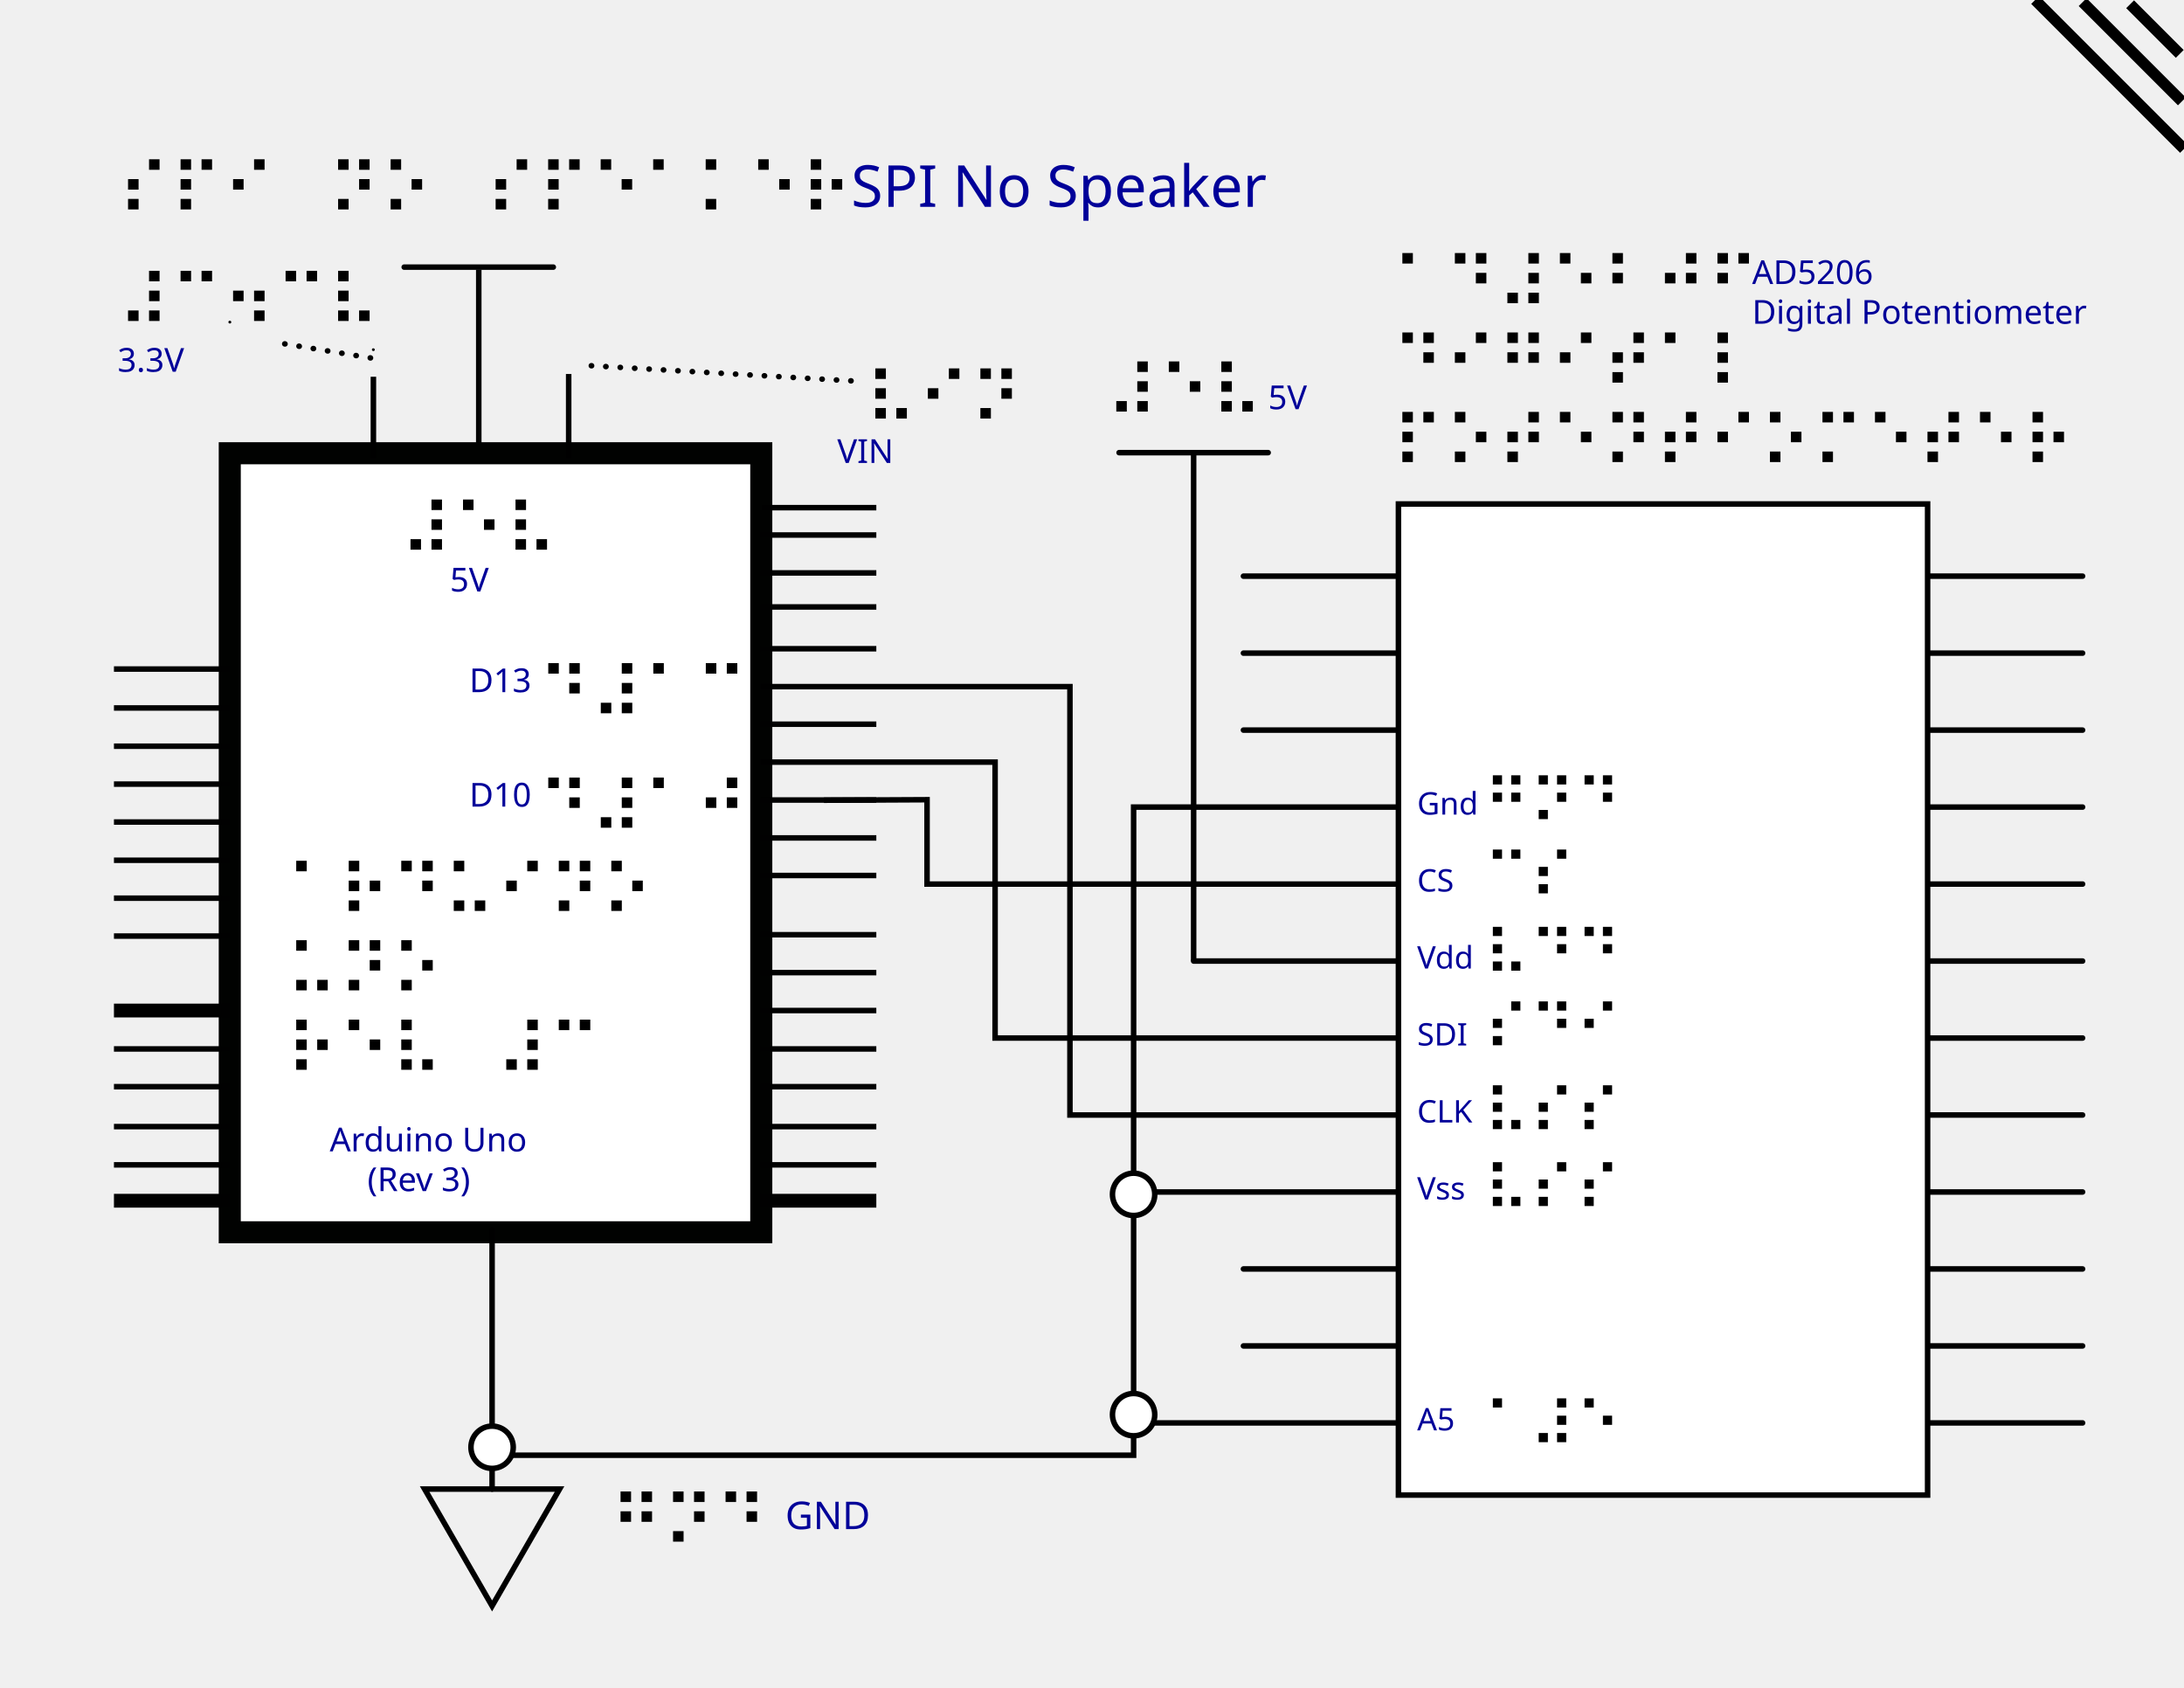
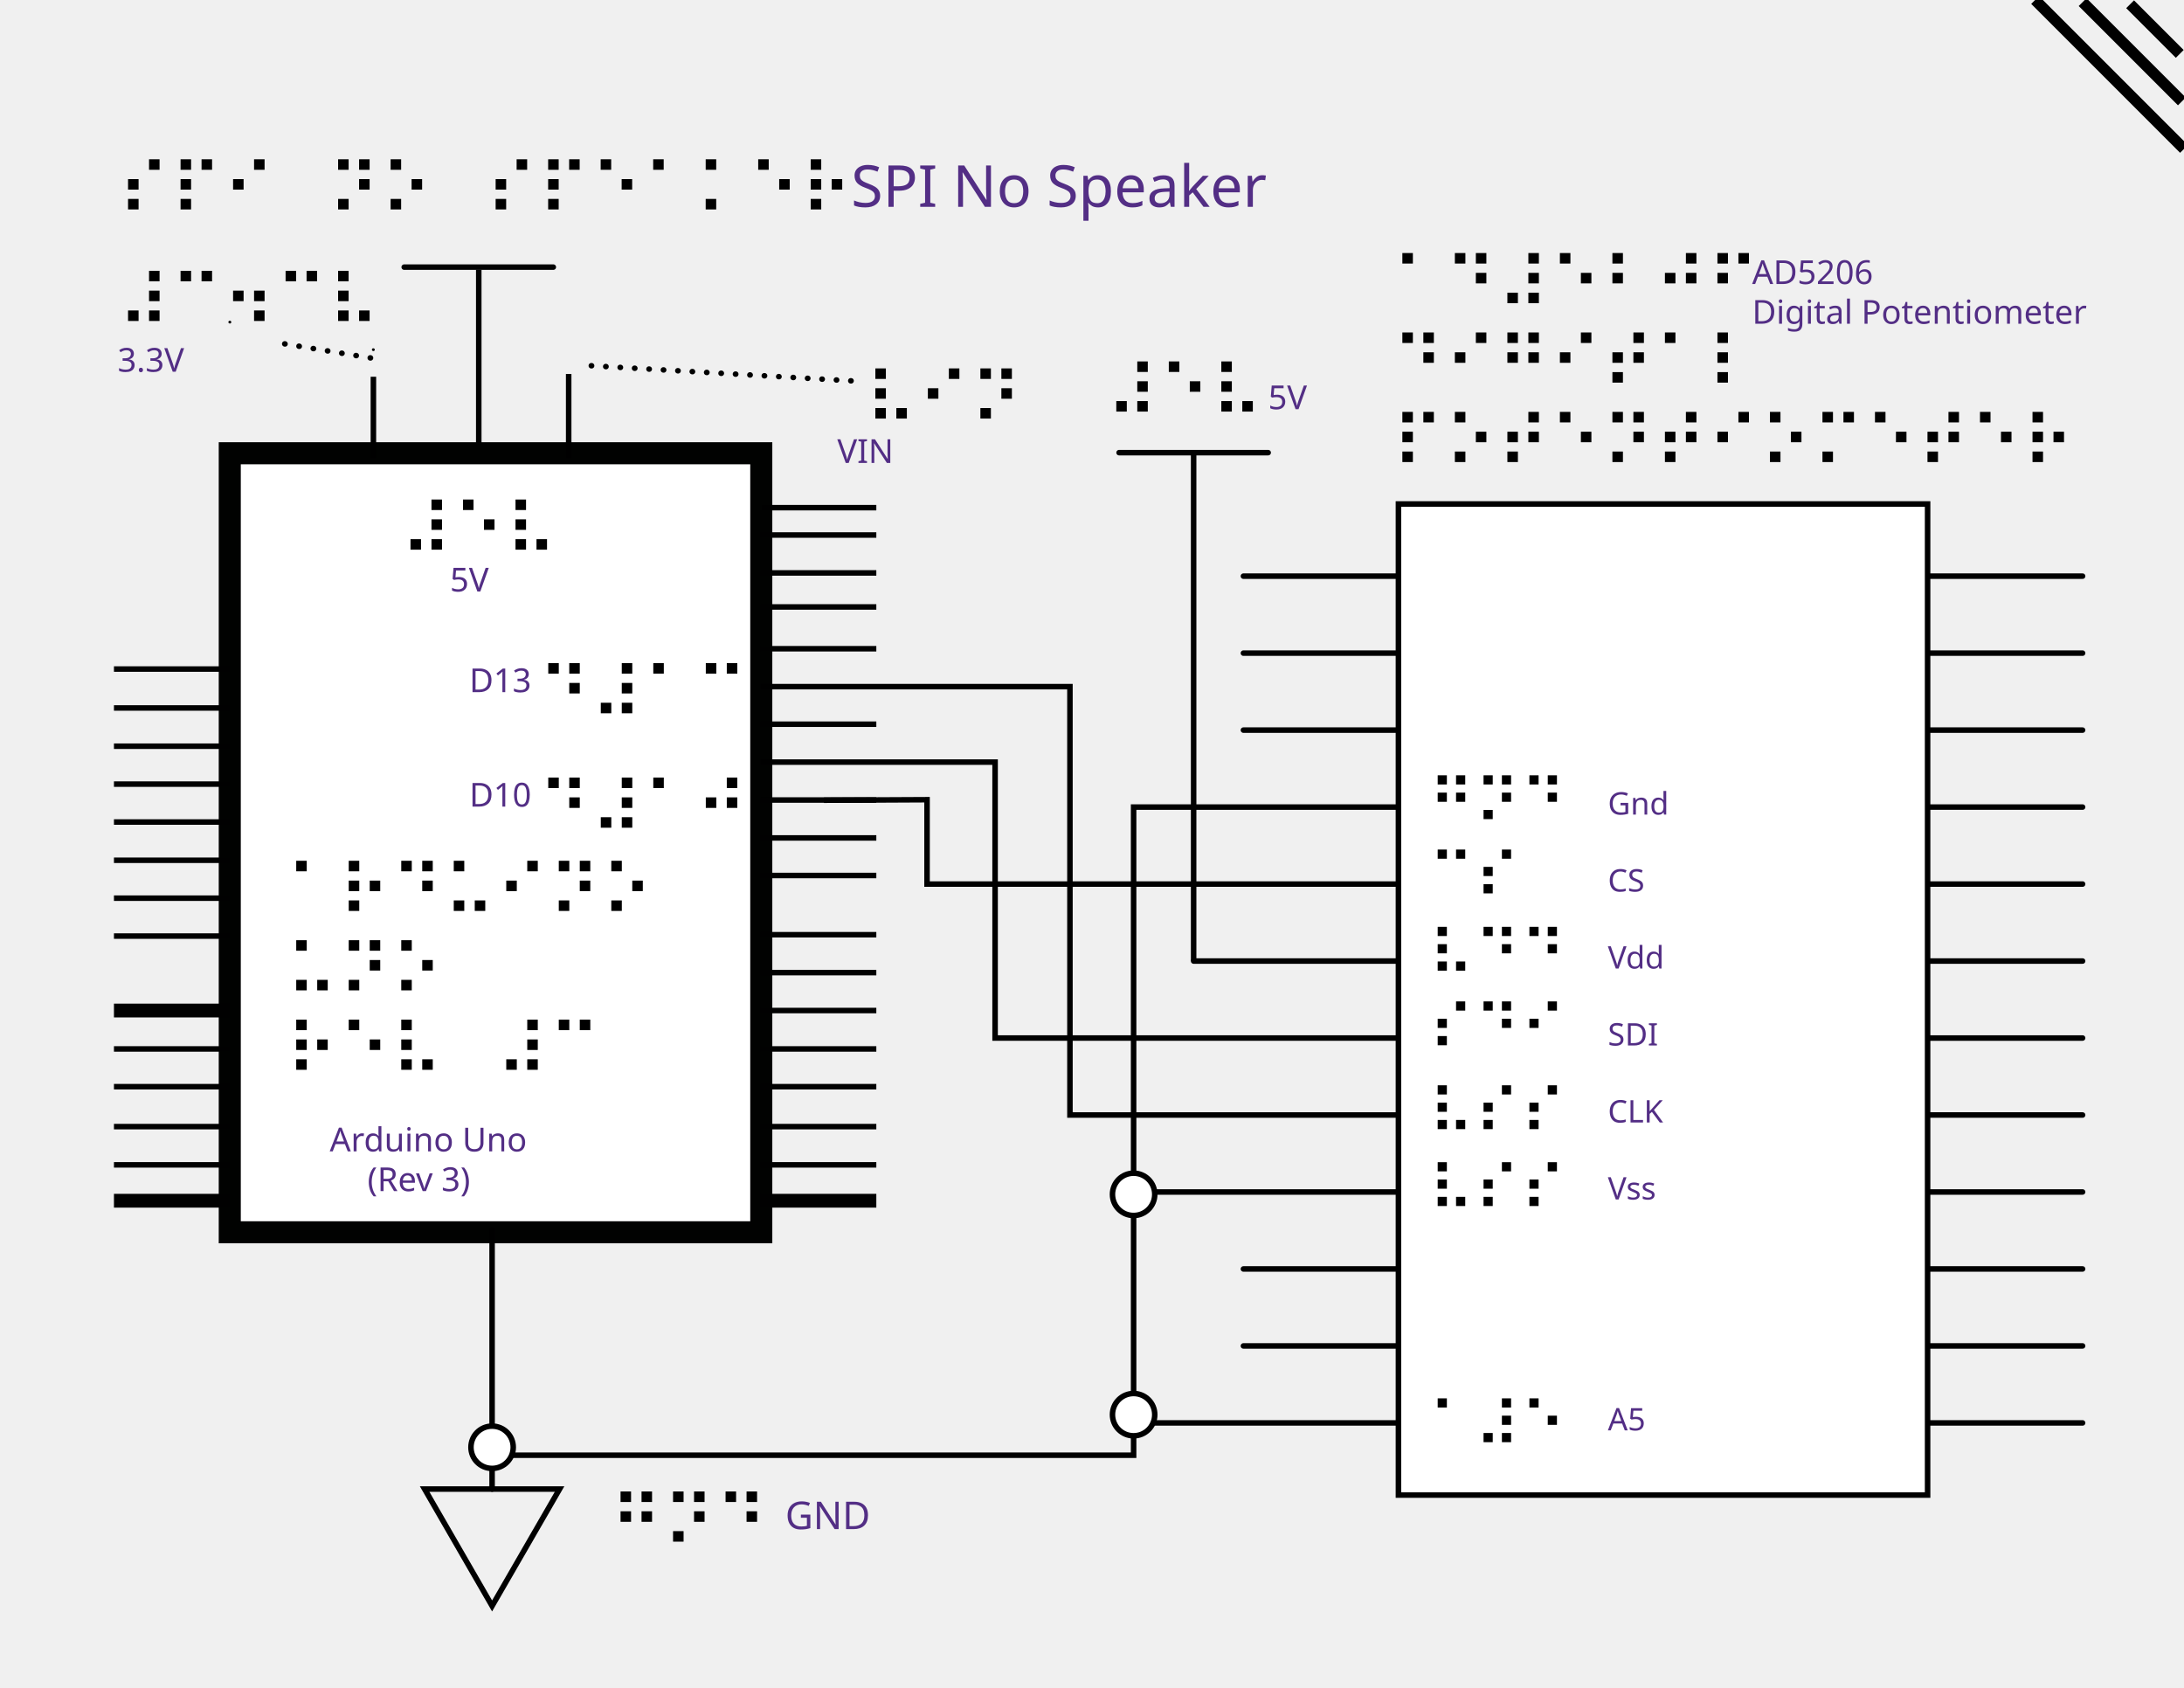
<svg xmlns="http://www.w3.org/2000/svg" version="1.1" id="Layer_1" x="0px" y="0px" width="792px" height="612px" viewBox="0 0 792 612" enable-background="new 0 0 792 612" xml:space="preserve">
  <g id="plaintext" display="none">
    <text transform="matrix(1 0 0 1 262.8433 340.8613)" display="inline" font-family="'MyriadPro-Regular'" font-size="17.733">Output</text>
    <text transform="matrix(1 0 0 1 162.7798 362.1406)" display="inline" font-family="'MyriadPro-Regular'" font-size="17.733">from microcontroller</text>
    <text transform="matrix(1 0 0 1 29.8711 236.959)" display="inline" font-family="'MyriadPro-Regular'" font-size="17.733">Digital Output</text>
    <text transform="matrix(1 0 0 1 404.5684 400.3926)" display="inline" font-family="'MyriadPro-Regular'" font-size="17.733">220Ω</text>
    <text transform="matrix(1 0 0 1 413.8398 467.625)" display="inline" font-family="'MyriadPro-Regular'" font-size="17.733">LED</text>
  </g>
  <g id="Braille_1_">
    <text transform="matrix(1 0 0 1 42.626 78.0645)" font-family="'AppleBraille'" font-size="26">⠎⠏⠊⠀⠝⠕⠀⠎⠏⠑⠁⠅⠑⠗</text>
  </g>
-   <text transform="matrix(1 0 0 1 308.627 75)" fill="#000099" font-family="'ArialMT'" font-size="21">SPI No Speaker</text>
+   <text transform="matrix(1 0 0 1 308.627 75)" fill="#532E85" font-family="'ArialMT'" font-size="21">SPI No Speaker</text>
  <g>
    <g transform="translate(126.231,26.6186)">
      <g id="schematic">
        <rect x="-42.91" y="137.719" fill="#FFFFFF" stroke="#010201" stroke-width="8" stroke-linecap="round" width="192.747" height="282.479" />
        <line id="connector63pin" fill="none" stroke="#000000" stroke-width="2" stroke-miterlimit="10" x1="150.053" y1="157.455" x2="191.556" y2="157.455" />
        <path id="connector56pin_1_" fill="none" stroke="#000000" stroke-width="2" stroke-miterlimit="10" d="M150.053,352.463" />
        <line id="connector86pin" fill="none" stroke="#000000" stroke-width="2" stroke-miterlimit="10" x1="9.178" y1="109.988" x2="9.178" y2="139.504" />
        <line id="connector40pin" fill="none" x1="50.585" y1="103.988" x2="44.585" y2="139.504" />
        <rect id="connector40terminal" x="49.724" y="102.269" fill="none" width="1.723" height="1.719" />
        <line id="connector46pin" fill="none" x1="44.585" y1="127.274" x2="44.585" y2="139.504" />
        <rect id="connector46terminal" x="49.724" y="102.269" fill="none" width="1.723" height="1.719" />
        <path id="connector87pin_1_" fill="none" stroke="#000000" stroke-width="2" stroke-miterlimit="10" d="M44.585,139.504" />
        <line id="connector90pin" fill="none" stroke="#000000" stroke-width="2" stroke-miterlimit="10" x1="79.992" y1="108.988" x2="79.992" y2="139.504" />
      </g>
    </g>
  </g>
  <g>
    <g transform="translate(0,64.2787)">
      <g id="schematic_2_">
-         <text transform="matrix(1 0 0 1 42.626 70.5114)" fill="#000099" font-family="'ArialMT'" font-size="12">3.3V</text>
-         <text transform="matrix(1 0 0 1 170.1982 186.692)" fill="#000099" font-family="'ArialMT'" font-size="12">D13</text>
-         <text transform="matrix(1 0 0 1 303.627 103.5729)" fill="#000099" font-family="'ArialMT'" font-size="12">VIN</text>
-         <text transform="matrix(1 0 0 1 119.5644 353.2096)" fill="#000099" font-family="'ArialMT'" font-size="12">Arduino Uno</text>
-         <text transform="matrix(1 0 0 1 133.2495 367.61)" fill="#000099" font-family="'ArialMT'" font-size="12">(Rev 3)</text>
-         <text transform="matrix(1 0 0 1 163.1811 150.1881)" fill="#000099" font-family="'ArialMT'" font-size="12">5V</text>
-         <text transform="matrix(1 0 0 1 459.8926 84.0856)" fill="#000099" font-family="'ArialMT'" font-size="12">5V</text>
+         <text transform="matrix(1 0 0 1 42.626 70.5114)" fill="#532E85" font-family="'ArialMT'" font-size="12">3.3V</text>
+         <text transform="matrix(1 0 0 1 170.1982 186.692)" fill="#532E85" font-family="'ArialMT'" font-size="12">D13</text>
+         <text transform="matrix(1 0 0 1 303.627 103.5729)" fill="#532E85" font-family="'ArialMT'" font-size="12">VIN</text>
+         <text transform="matrix(1 0 0 1 119.5644 353.2096)" fill="#532E85" font-family="'ArialMT'" font-size="12">Arduino Uno</text>
+         <text transform="matrix(1 0 0 1 133.2495 367.61)" fill="#532E85" font-family="'ArialMT'" font-size="12">(Rev 3)</text>
+         <text transform="matrix(1 0 0 1 163.1811 150.1881)" fill="#532E85" font-family="'ArialMT'" font-size="12">5V</text>
+         <text transform="matrix(1 0 0 1 459.8926 84.0856)" fill="#532E85" font-family="'ArialMT'" font-size="12">5V</text>
      </g>
    </g>
  </g>
  <text transform="matrix(1 0 0 1 221.2231 561.1152)" font-family="'AppleBraille'" font-size="26">⠛⠝⠙</text>
  <text transform="matrix(1 0 0 1 195.0122 260.75)" font-family="'AppleBraille'" font-size="26">⠙⠼⠁⠉</text>
-   <text transform="matrix(1 0 0 1 170.1982 292.4697)" fill="#000099" font-family="'ArialMT'" font-size="12">D10</text>
+   <text transform="matrix(1 0 0 1 170.1982 292.4697)" fill="#532E85" font-family="'ArialMT'" font-size="12">D10</text>
  <text transform="matrix(1 0 0 1 195.0122 302.249)" font-family="'AppleBraille'" font-size="26">⠙⠼⠁⠚</text>
  <text transform="matrix(1 0 0 1 145.0483 201.4336)" font-family="'AppleBraille'" font-size="26">⠼⠑⠧</text>
  <text transform="matrix(1 0 0 1 401 151.3643)" font-family="'AppleBraille'" font-size="26">⠼⠑⠧</text>
-   <text transform="matrix(1 0 0 1 635.3848 102.9873)" fill="#000099" font-family="'ArialMT'" font-size="12">AD5206</text>
-   <text transform="matrix(1 0 0 1 635.3848 117.3877)" fill="#000099" font-family="'ArialMT'" font-size="12">Digital Potentiometer</text>
+   <text transform="matrix(1 0 0 1 635.3848 102.9873)" fill="#532E85" font-family="'ArialMT'" font-size="12">AD5206</text>
+   <text transform="matrix(1 0 0 1 635.3848 117.3877)" fill="#532E85" font-family="'ArialMT'" font-size="12">Digital Potentiometer</text>
  <text transform="matrix(1 0 0 1 504.7363 112.0625)" font-family="'AppleBraille'" font-size="26">⠁⠙⠼⠑⠃⠚⠋⠀</text>
  <text transform="matrix(1 0 0 1 504.7363 140.8623)" font-family="'AppleBraille'" font-size="26">⠙⠊⠛⠊⠞⠁⠇⠀</text>
  <text transform="matrix(1 0 0 1 504.7363 169.6621)" font-family="'AppleBraille'" font-size="26">⠏⠕⠞⠑⠝⠞⠊⠕⠍⠑⠞⠑⠗</text>
  <text transform="matrix(1 0 0 1 313.627 153.8926)" font-family="'AppleBraille'" font-size="26">⠧⠊⠝</text>
  <text transform="matrix(1 0 0 1 42.626 118.5088)" font-family="'AppleBraille'" font-size="26">⠼⠉⠲⠉⠧</text>
  <text transform="matrix(1 0 0 1 103.6103 332.4238)" font-family="'AppleBraille'" font-size="26">⠁⠗⠙⠥⠊⠝⠕</text>
  <text transform="matrix(1 0 0 1 103.6103 361.2236)" font-family="'AppleBraille'" font-size="26">⠥⠝⠕</text>
  <text transform="matrix(1 0 0 1 103.6103 390.0234)" font-family="'AppleBraille'" font-size="26">⠗⠑⠧⠀⠼⠉</text>
-   <text transform="matrix(1 0 0 1 284.771 554.4434)" fill="#000099" font-family="'ArialMT'" font-size="13.909">GND</text>
+   <text transform="matrix(1 0 0 1 284.771 554.4434)" fill="#532E85" font-family="'ArialMT'" font-size="13.909">GND</text>
  <g>
    <path fill="none" stroke="#414141" stroke-width="2" stroke-linecap="round" d="M176.785,110.509" />
    <path fill="none" stroke="#414141" stroke-width="2" stroke-linecap="round" d="M175.708,114.062" />
  </g>
  <g>
    <path fill="none" stroke="#414141" stroke-width="2" stroke-linecap="round" d="M190.605,114.062" />
  </g>
  <g>
    <path fill="none" stroke="#000000" stroke-width="2" stroke-miterlimit="10" d="M175.708,114.062" />
    <path fill="none" stroke="#000000" stroke-width="2" stroke-miterlimit="10" d="M645.993,70" />
  </g>
  <g>
    <path fill="none" stroke="#000000" stroke-width="2" stroke-miterlimit="10" d="M308.627,408.785" />
  </g>
  <g>
    <path fill="none" stroke="#414141" stroke-width="2" stroke-linecap="round" d="M179.663,448.816" />
  </g>
  <path fill="none" stroke="#030303" stroke-width="2" stroke-linecap="round" d="M180.108,448.816" />
  <g>
    <g>
      <path fill="none" stroke="#000000" stroke-width="2" stroke-linecap="round" d="M179.625,448.816" />
      <path fill="none" stroke="#000000" stroke-width="2" stroke-linecap="round" d="M179.911,455.558" />
    </g>
  </g>
  <g>
    <g>
      <path fill="none" stroke="#000000" stroke-width="2" stroke-linecap="round" stroke-miterlimit="10" d="M254.299,119.908" />
      <line fill="none" stroke="#000000" stroke-width="2" stroke-linecap="round" stroke-miterlimit="10" stroke-dasharray="0.103,5.133" x1="308.627" y1="138.086" x2="210.608" y2="132.389" />
    </g>
  </g>
  <g>
    <g>
      <line fill="none" stroke="#000000" stroke-linecap="round" stroke-miterlimit="10" x1="135.409" y1="126.79" x2="135.36" y2="126.781" />
      <line fill="none" stroke="#000000" stroke-linecap="round" stroke-miterlimit="10" x1="83.37" y1="116.799" x2="83.321" y2="116.79" />
    </g>
  </g>
  <g>
    <line fill="none" stroke="#000000" stroke-width="4" stroke-miterlimit="10" x1="755.229" y1="0.772" x2="791.227" y2="36.771" />
    <line fill="none" stroke="#000000" stroke-width="4" stroke-miterlimit="10" x1="738" y1="0" x2="792" y2="54" />
    <line fill="none" stroke="#000000" stroke-width="4" stroke-miterlimit="10" x1="772.457" y1="1.543" x2="790.457" y2="19.543" />
  </g>
  <line fill="none" stroke="#010101" stroke-width="2" stroke-miterlimit="10" x1="83.321" y1="242.592" x2="41.323" y2="242.592" />
  <line fill="none" stroke="#010101" stroke-width="2" stroke-miterlimit="10" x1="83.321" y1="256.703" x2="41.323" y2="256.703" />
  <line fill="none" stroke="#010101" stroke-width="2" stroke-miterlimit="10" x1="83.321" y1="270.57" x2="41.323" y2="270.57" />
  <line fill="none" stroke="#010101" stroke-width="2" stroke-miterlimit="10" x1="83.321" y1="284.313" x2="41.323" y2="284.313" />
  <line fill="none" stroke="#010101" stroke-width="2" stroke-miterlimit="10" x1="83.321" y1="298.058" x2="41.323" y2="298.058" />
  <line fill="none" stroke="#010101" stroke-width="2" stroke-miterlimit="10" x1="83.321" y1="311.926" x2="41.323" y2="311.926" />
  <line fill="none" stroke="#010101" stroke-width="2" stroke-miterlimit="10" x1="83.321" y1="325.672" x2="41.323" y2="325.672" />
  <line fill="none" stroke="#010101" stroke-width="2" stroke-miterlimit="10" x1="83.321" y1="339.414" x2="41.323" y2="339.414" />
  <line fill="none" stroke="#010101" stroke-width="5" stroke-miterlimit="10" x1="83.321" y1="366.411" x2="41.323" y2="366.411" />
  <line fill="none" stroke="#010101" stroke-width="2" stroke-miterlimit="10" x1="83.321" y1="380.338" x2="41.323" y2="380.338" />
  <line fill="none" stroke="#010101" stroke-width="2" stroke-miterlimit="10" x1="83.321" y1="394.021" x2="41.323" y2="394.021" />
  <line fill="none" stroke="#010101" stroke-width="2" stroke-miterlimit="10" x1="83.321" y1="408.502" x2="41.323" y2="408.502" />
  <line fill="none" stroke="#010101" stroke-width="2" stroke-miterlimit="10" x1="83.321" y1="422.369" x2="41.323" y2="422.369" />
  <line fill="none" stroke="#010101" stroke-width="5" stroke-miterlimit="10" x1="83.321" y1="435.377" x2="41.323" y2="435.377" />
  <line fill="none" stroke="#010101" stroke-width="2" stroke-miterlimit="10" x1="317.787" y1="366.411" x2="275.789" y2="366.411" />
  <line fill="none" stroke="#010101" stroke-width="2" stroke-miterlimit="10" x1="317.787" y1="352.666" x2="275.789" y2="352.666" />
  <line fill="none" stroke="#010101" stroke-width="2" stroke-miterlimit="10" x1="317.787" y1="338.924" x2="275.789" y2="338.924" />
  <line fill="none" stroke="#010101" stroke-width="2" stroke-miterlimit="10" x1="317.787" y1="317.447" x2="275.789" y2="317.447" />
  <line fill="none" stroke="#010101" stroke-width="2" stroke-miterlimit="10" x1="317.787" y1="303.826" x2="275.789" y2="303.826" />
  <line fill="none" stroke="#010101" stroke-width="2" stroke-miterlimit="10" x1="317.787" y1="290.081" x2="275.789" y2="290.081" />
  <line fill="none" stroke="#010101" stroke-width="2" stroke-miterlimit="10" x1="317.787" y1="262.592" x2="275.789" y2="262.592" />
  <polyline fill="none" stroke="#000000" stroke-width="2" stroke-miterlimit="10" points="506.735,376.383 450.912,376.383   360.857,376.383 360.857,276.338 343.18,276.338 275.789,276.338 " />
  <polyline fill="none" stroke="#000000" stroke-width="2" stroke-miterlimit="10" points="506.735,404.296 450.912,404.296   388,404.296 388,248.971 317.787,248.971 275.789,248.971 " />
  <line fill="none" stroke="#010101" stroke-width="2" stroke-miterlimit="10" x1="317.787" y1="235.227" x2="275.789" y2="235.227" />
  <line fill="none" stroke="#010101" stroke-width="2" stroke-miterlimit="10" x1="317.787" y1="207.738" x2="275.789" y2="207.738" />
  <line fill="none" stroke="#010101" stroke-width="2" stroke-miterlimit="10" x1="317.787" y1="220.074" x2="275.789" y2="220.074" />
  <line fill="none" stroke="#010101" stroke-width="2" stroke-miterlimit="10" x1="317.787" y1="193.996" x2="275.789" y2="193.996" />
  <line fill="none" stroke="#010101" stroke-width="2" stroke-miterlimit="10" x1="317.787" y1="380.338" x2="275.789" y2="380.338" />
  <line fill="none" stroke="#010101" stroke-width="2" stroke-miterlimit="10" x1="317.787" y1="394.021" x2="275.789" y2="394.021" />
  <line fill="none" stroke="#010101" stroke-width="2" stroke-miterlimit="10" x1="317.787" y1="408.502" x2="275.789" y2="408.502" />
  <line fill="none" stroke="#010101" stroke-width="2" stroke-miterlimit="10" x1="317.787" y1="422.369" x2="275.789" y2="422.369" />
  <line fill="none" stroke="#010101" stroke-width="5" stroke-miterlimit="10" x1="317.787" y1="435.377" x2="275.789" y2="435.377" />
  <line fill="none" stroke="#000000" stroke-width="2" stroke-linecap="round" stroke-miterlimit="10" stroke-dasharray="0.103,5.133" x1="134.36" y1="129.781" x2="98.5" y2="123.908" />
  <g>
    <g transform="translate(283.421,55.4048)">
      <g transform="matrix(-1,0,0,-1,0,0)">
        <g id="schematic_5_">
          <path id="connector0pin_2_" fill="none" stroke="#000000" stroke-width="2" stroke-linecap="round" d="M-361.078-14.78" />
        </g>
      </g>
    </g>
  </g>
  <g>
    <g>
      <g transform="translate(191.548,91.3167)">
        <g id="schematic_6_">
          <path id="connector0pin_6_" fill="none" stroke="#000000" stroke-width="2" stroke-linecap="round" d="M-13.095,448.613v-94.051      " />
          <g id="connector0terminal_2_">
				</g>
        </g>
      </g>
    </g>
  </g>
  <polygon fill="none" stroke="#000000" stroke-width="2" stroke-linecap="round" points="202.918,539.928 178.453,582.303   153.988,539.928 " />
  <rect x="507.122" y="182.741" fill="#FFFFFF" stroke="#000000" stroke-width="2" stroke-linecap="round" width="191.897" height="359.368" />
  <line id="connector23pin" fill="none" stroke="#000000" stroke-width="2" stroke-linecap="round" x1="699.407" y1="208.908" x2="755.229" y2="208.908" />
  <line id="connector22pin" fill="none" stroke="#000000" stroke-width="2" stroke-linecap="round" x1="699.407" y1="236.822" x2="755.229" y2="236.822" />
  <line id="connector21pin" fill="none" stroke="#000000" stroke-width="2" stroke-linecap="round" x1="699.407" y1="264.734" x2="755.229" y2="264.734" />
  <line id="connector20pin" fill="none" stroke="#000000" stroke-width="2" stroke-linecap="round" x1="699.407" y1="292.642" x2="755.229" y2="292.642" />
  <line id="connector19pin" fill="none" stroke="#000000" stroke-width="2" stroke-linecap="round" x1="699.407" y1="320.557" x2="755.229" y2="320.557" />
  <line id="connector18pin" fill="none" stroke="#000000" stroke-width="2" stroke-linecap="round" x1="699.407" y1="348.469" x2="755.229" y2="348.469" />
  <line id="connector17pin" fill="none" stroke="#000000" stroke-width="2" stroke-linecap="round" x1="699.407" y1="376.383" x2="755.229" y2="376.383" />
  <line id="connector16pin" fill="none" stroke="#000000" stroke-width="2" stroke-linecap="round" x1="699.407" y1="404.296" x2="755.229" y2="404.296" />
  <line id="connector15pin" fill="none" stroke="#000000" stroke-width="2" stroke-linecap="round" x1="699.407" y1="432.205" x2="755.229" y2="432.205" />
  <line id="connector14pin" fill="none" stroke="#000000" stroke-width="2" stroke-linecap="round" x1="699.407" y1="460.115" x2="755.229" y2="460.115" />
  <line id="connector13pin" fill="none" stroke="#000000" stroke-width="2" stroke-linecap="round" x1="699.407" y1="488.027" x2="755.229" y2="488.027" />
  <line id="connector12pin" fill="none" stroke="#000000" stroke-width="2" stroke-linecap="round" x1="699.407" y1="515.942" x2="755.229" y2="515.942" />
  <line id="connector0pin" fill="none" stroke="#000000" stroke-width="2" stroke-linecap="round" x1="450.912" y1="208.908" x2="506.735" y2="208.908" />
  <line id="connector1pin" fill="none" stroke="#000000" stroke-width="2" stroke-linecap="round" x1="450.912" y1="236.822" x2="506.735" y2="236.822" />
  <line id="connector2pin" fill="none" stroke="#000000" stroke-width="2" stroke-linecap="round" x1="450.912" y1="264.734" x2="506.735" y2="264.734" />
  <polyline id="connector3pin_2_" fill="none" stroke="#000000" stroke-width="2" stroke-miterlimit="10" points="179.625,527.653   411.09,527.653 411.09,292.642 450.912,292.642 506.735,292.642 " />
  <g>
-     <text transform="matrix(1 0 0 1 513.9102 295.3594)" fill="#000099" font-family="'ArialMT'" font-size="11.278">Gnd</text>
-   </g>
-   <g>
-     <text transform="matrix(1 0 0 1 513.9102 323.2715)" fill="#000099" font-family="'ArialMT'" font-size="11.278">CS</text>
+     <text transform="matrix(1 0 0 1 583.0703 295.3594)" fill="#532E85" font-family="'ArialMT'" font-size="11.278">Gnd</text>
+   </g>
+   <g>
+     <text transform="matrix(1 0 0 1 583.0703 323.2715)" fill="#532E85" font-family="'ArialMT'" font-size="11.278">CS</text>
  </g>
  <line id="connector5pin" fill="none" stroke="#000000" stroke-width="2" stroke-linecap="round" x1="432.857" y1="348.469" x2="506.735" y2="348.469" />
  <g>
-     <text transform="matrix(1 0 0 1 513.9102 351.1816)" fill="#000099" font-family="'ArialMT'" font-size="11.278">Vdd</text>
-   </g>
-   <g>
-     <text transform="matrix(1 0 0 1 513.9102 379.0938)" fill="#000099" font-family="'ArialMT'" font-size="11.278">SDI</text>
-   </g>
-   <g>
-     <text transform="matrix(1 0 0 1 513.9102 407.0059)" fill="#000099" font-family="'ArialMT'" font-size="11.278">CLK</text>
+     <text transform="matrix(1 0 0 1 583.0703 351.1816)" fill="#532E85" font-family="'ArialMT'" font-size="11.278">Vdd</text>
+   </g>
+   <g>
+     <text transform="matrix(1 0 0 1 583.0703 379.0938)" fill="#532E85" font-family="'ArialMT'" font-size="11.278">SDI</text>
+   </g>
+   <g>
+     <text transform="matrix(1 0 0 1 583.0703 407.0059)" fill="#532E85" font-family="'ArialMT'" font-size="11.278">CLK</text>
  </g>
  <line id="connector8pin" fill="none" stroke="#000000" stroke-width="2" stroke-linecap="round" x1="411.09" y1="432.205" x2="506.735" y2="432.205" />
  <g>
-     <text transform="matrix(1 0 0 1 513.9102 434.9209)" fill="#000099" font-family="'ArialMT'" font-size="11.278">Vss</text>
+     <text transform="matrix(1 0 0 1 583.0703 434.9209)" fill="#532E85" font-family="'ArialMT'" font-size="11.278">Vss</text>
  </g>
  <line id="connector9pin" fill="none" stroke="#000000" stroke-width="2" stroke-linecap="round" x1="450.912" y1="460.115" x2="506.735" y2="460.115" />
  <line id="connector10pin" fill="none" stroke="#000000" stroke-width="2" stroke-linecap="round" x1="450.912" y1="488.027" x2="506.735" y2="488.027" />
  <line id="connector11pin" fill="none" stroke="#000000" stroke-width="2" stroke-linecap="round" x1="411.09" y1="515.942" x2="506.735" y2="515.942" />
  <g>
-     <text transform="matrix(1 0 0 1 513.9102 518.6533)" fill="#000099" font-family="'ArialMT'" font-size="11.278">A5</text>
-   </g>
-   <text transform="matrix(1 0 0 1 538.0342 524.7666)" font-family="'AppleBraille'" font-size="22.705">⠁⠼⠑</text>
-   <text transform="matrix(1 0 0 1 538.0342 439.1377)" font-family="'AppleBraille'" font-size="22.705">⠧⠎⠎</text>
-   <text transform="matrix(1 0 0 1 538.0342 411.2539)" font-family="'AppleBraille'" font-size="22.705">⠧⠎⠎</text>
-   <text transform="matrix(1 0 0 1 538.0342 380.8408)" font-family="'AppleBraille'" font-size="22.705">⠎⠙⠊</text>
-   <text transform="matrix(1 0 0 1 538.0342 353.7998)" font-family="'AppleBraille'" font-size="22.705">⠧⠙⠙</text>
-   <text transform="matrix(1 0 0 1 538.0342 325.7715)" font-family="'AppleBraille'" font-size="22.705">⠉⠎</text>
-   <text transform="matrix(1 0 0 1 538.0342 298.8516)" font-family="'AppleBraille'" font-size="22.705">⠛⠝⠙</text>
+     <text transform="matrix(1 0 0 1 583.0703 518.6533)" fill="#532E85" font-family="'ArialMT'" font-size="11.278">A5</text>
+   </g>
+   <text transform="matrix(1 0 0 1 518.0342 524.7666)" font-family="'AppleBraille'" font-size="22.705">⠁⠼⠑</text>
+   <text transform="matrix(1 0 0 1 518.0342 439.1377)" font-family="'AppleBraille'" font-size="22.705">⠧⠎⠎</text>
+   <text transform="matrix(1 0 0 1 518.0342 411.2539)" font-family="'AppleBraille'" font-size="22.705">⠧⠎⠎</text>
+   <text transform="matrix(1 0 0 1 518.0342 380.8408)" font-family="'AppleBraille'" font-size="22.705">⠎⠙⠊</text>
+   <text transform="matrix(1 0 0 1 518.0342 353.7998)" font-family="'AppleBraille'" font-size="22.705">⠧⠙⠙</text>
+   <text transform="matrix(1 0 0 1 518.0342 325.7715)" font-family="'AppleBraille'" font-size="22.705">⠉⠎</text>
+   <text transform="matrix(1 0 0 1 518.0342 298.8516)" font-family="'AppleBraille'" font-size="22.705">⠛⠝⠙</text>
  <polyline fill="none" stroke="#000000" stroke-width="2" stroke-miterlimit="10" points="506.735,320.557 450.912,320.557   336.18,320.557 336.18,289.971 298.796,290.156 " />
  <circle fill="#FFFFFF" stroke="#000000" stroke-width="2" stroke-miterlimit="10" cx="411.09" cy="512.942" r="7.668" />
  <circle fill="#FFFFFF" stroke="#000000" stroke-width="2" stroke-miterlimit="10" cx="411.09" cy="433.061" r="7.668" />
  <circle fill="#FFFFFF" stroke="#000000" stroke-width="2" stroke-miterlimit="10" cx="178.453" cy="524.767" r="7.668" />
  <g>
    <path fill="none" stroke="#000000" stroke-width="2" stroke-linecap="round" d="M196.794,100.359" />
    <path fill="none" stroke="#000000" stroke-width="2" stroke-linecap="round" d="M129.568,100.359" />
  </g>
  <path id="connector0pin_3_" fill="none" stroke="#7A7A7A" stroke-width="2" stroke-linecap="round" stroke-miterlimit="10" d="  M173.616,97.756" />
  <path fill="none" stroke="#020202" stroke-width="2" stroke-linecap="round" d="M146.579,96.854h54.072" />
  <line id="connector2pin_2_" fill="none" stroke="#020202" stroke-width="2" stroke-miterlimit="10" x1="173.616" y1="97.756" x2="173.616" y2="160.893" />
  <g>
    <path fill="none" stroke="#000000" stroke-width="2" stroke-linecap="round" d="M450.035,167.634" />
    <path fill="none" stroke="#000000" stroke-width="2" stroke-linecap="round" d="M382.81,167.634" />
  </g>
  <path id="connector0pin_1_" fill="none" stroke="#7A7A7A" stroke-width="2" stroke-linecap="round" stroke-miterlimit="10" d="  M432.857,165.031" />
-   <path fill="none" stroke="#020202" stroke-width="2" stroke-linecap="round" d="M405.82,164.128h54.068" />
+   <path fill="none" stroke="#020202" stroke-width="2" stroke-linecap="round" d="M405.82,164.128h54.067" />
  <line id="connector2pin_1_" fill="none" stroke="#020202" stroke-width="2" stroke-miterlimit="10" x1="432.857" y1="165.031" x2="432.857" y2="348.469" />
</svg>
